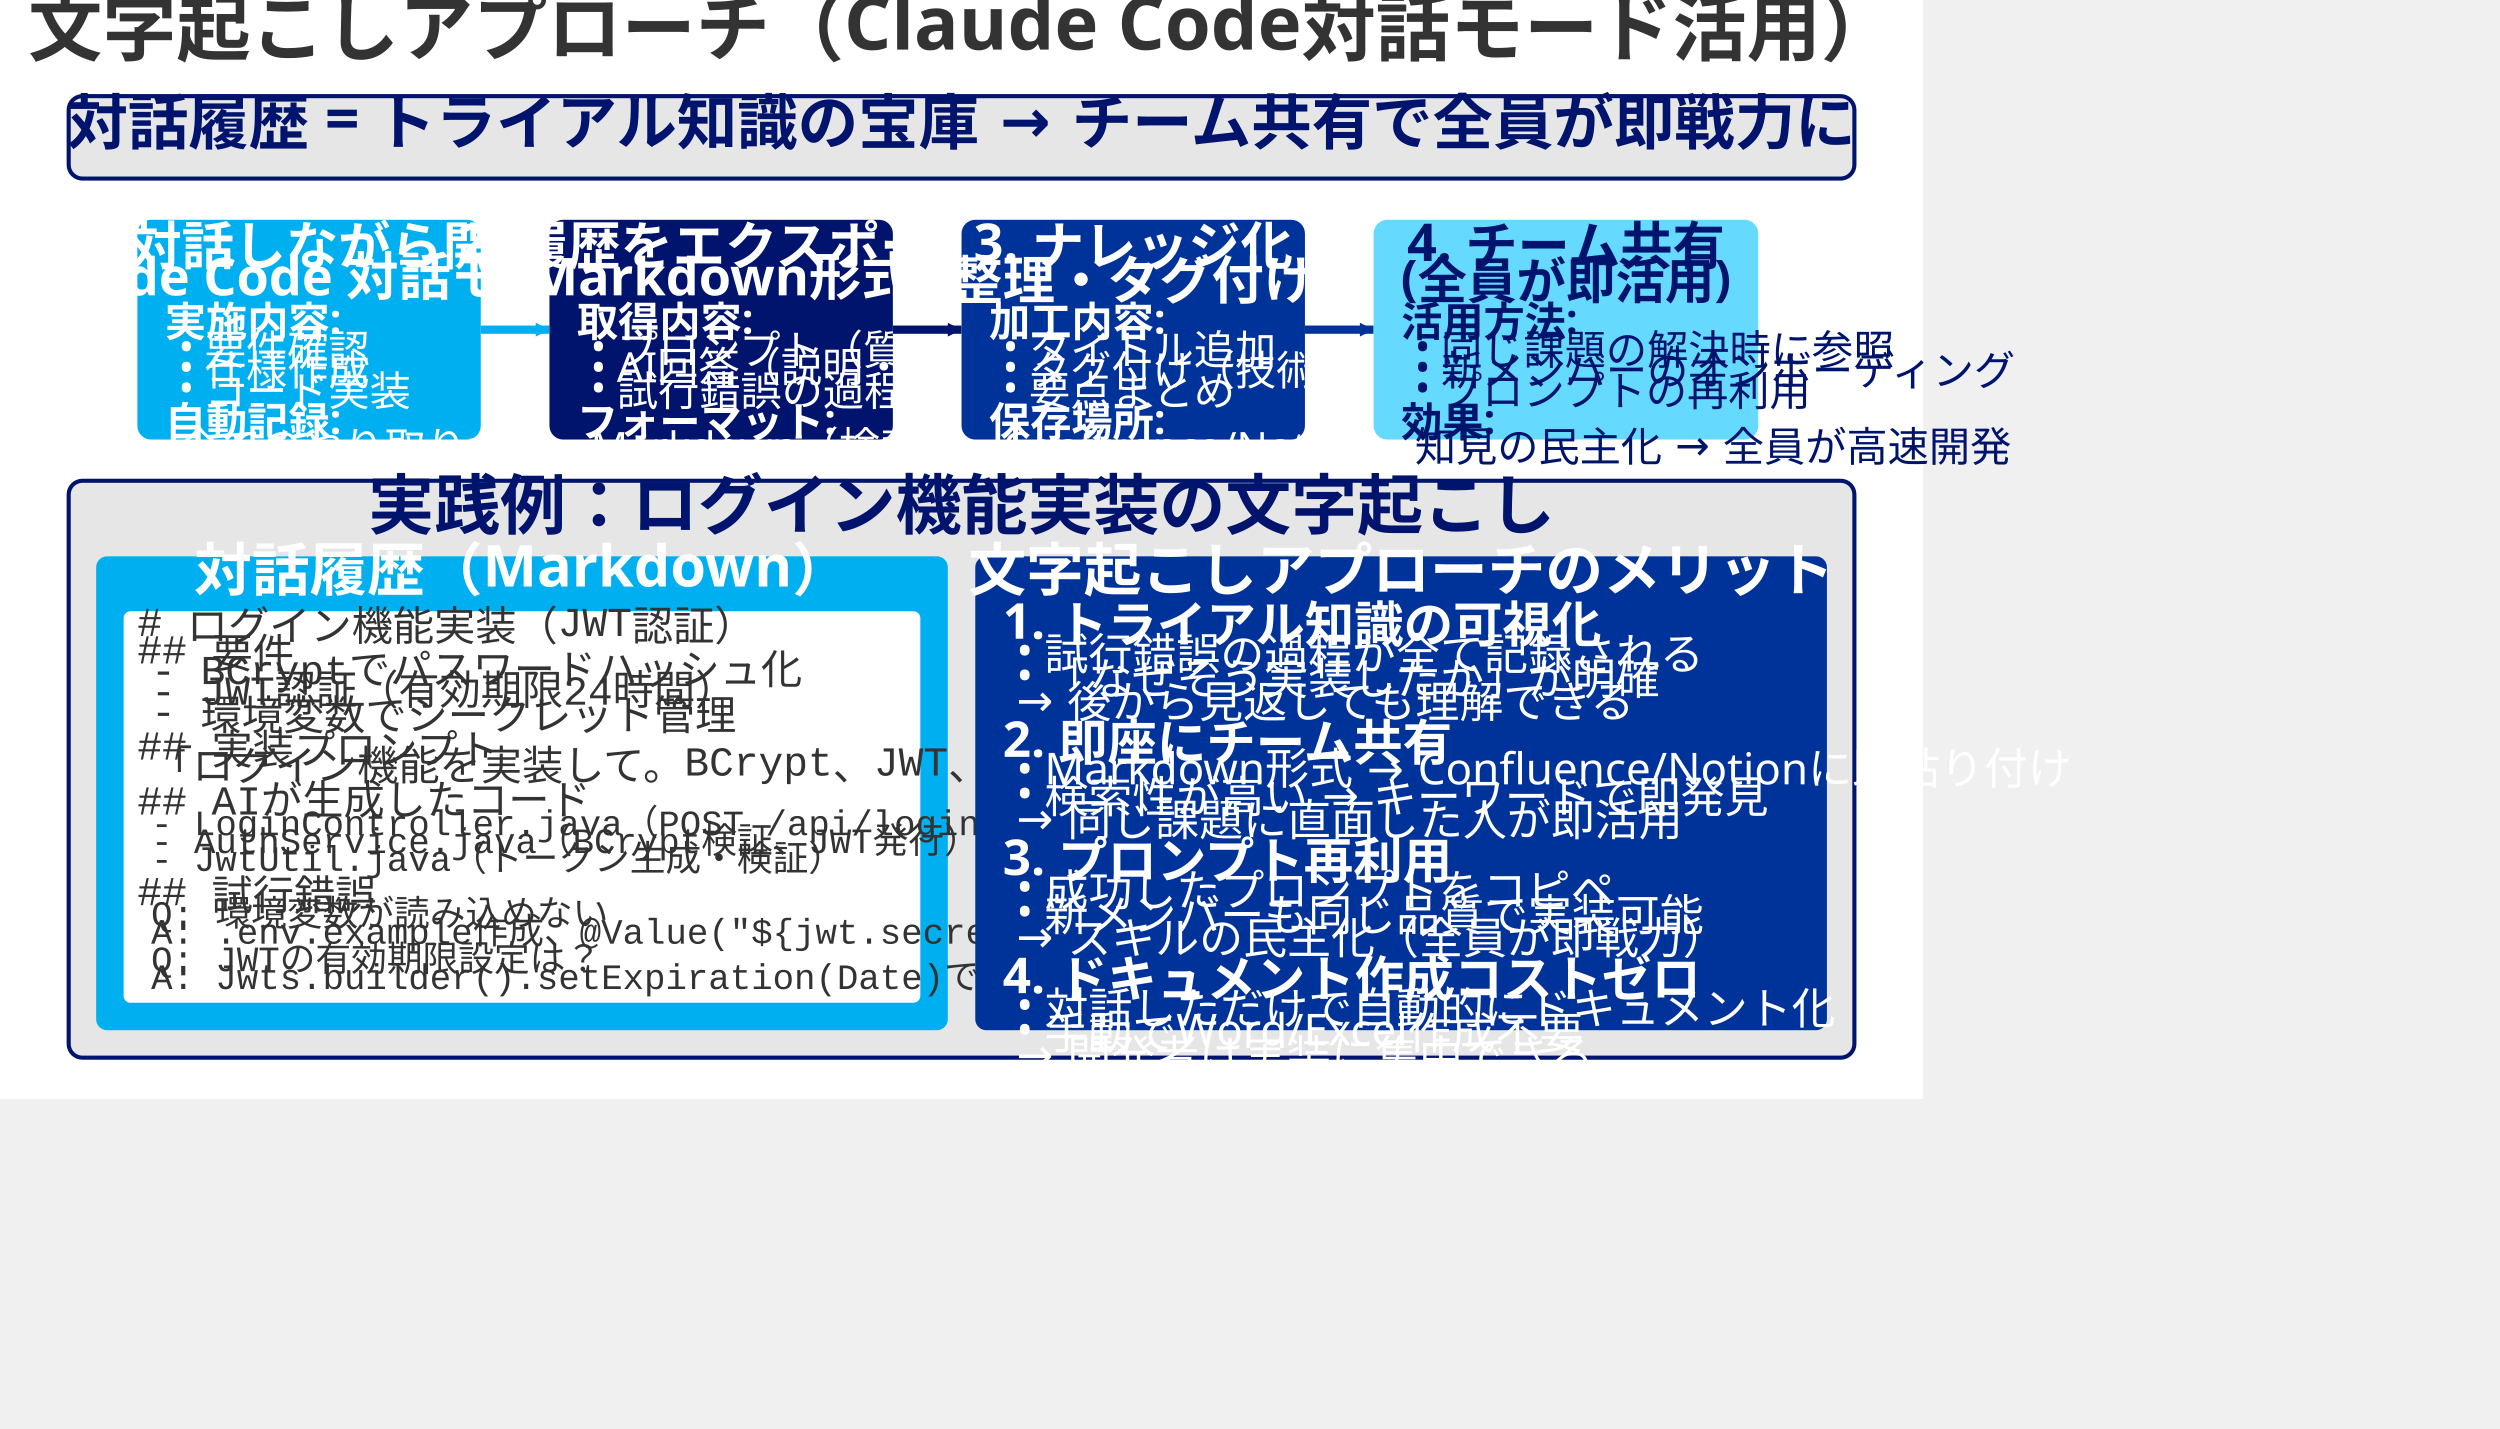
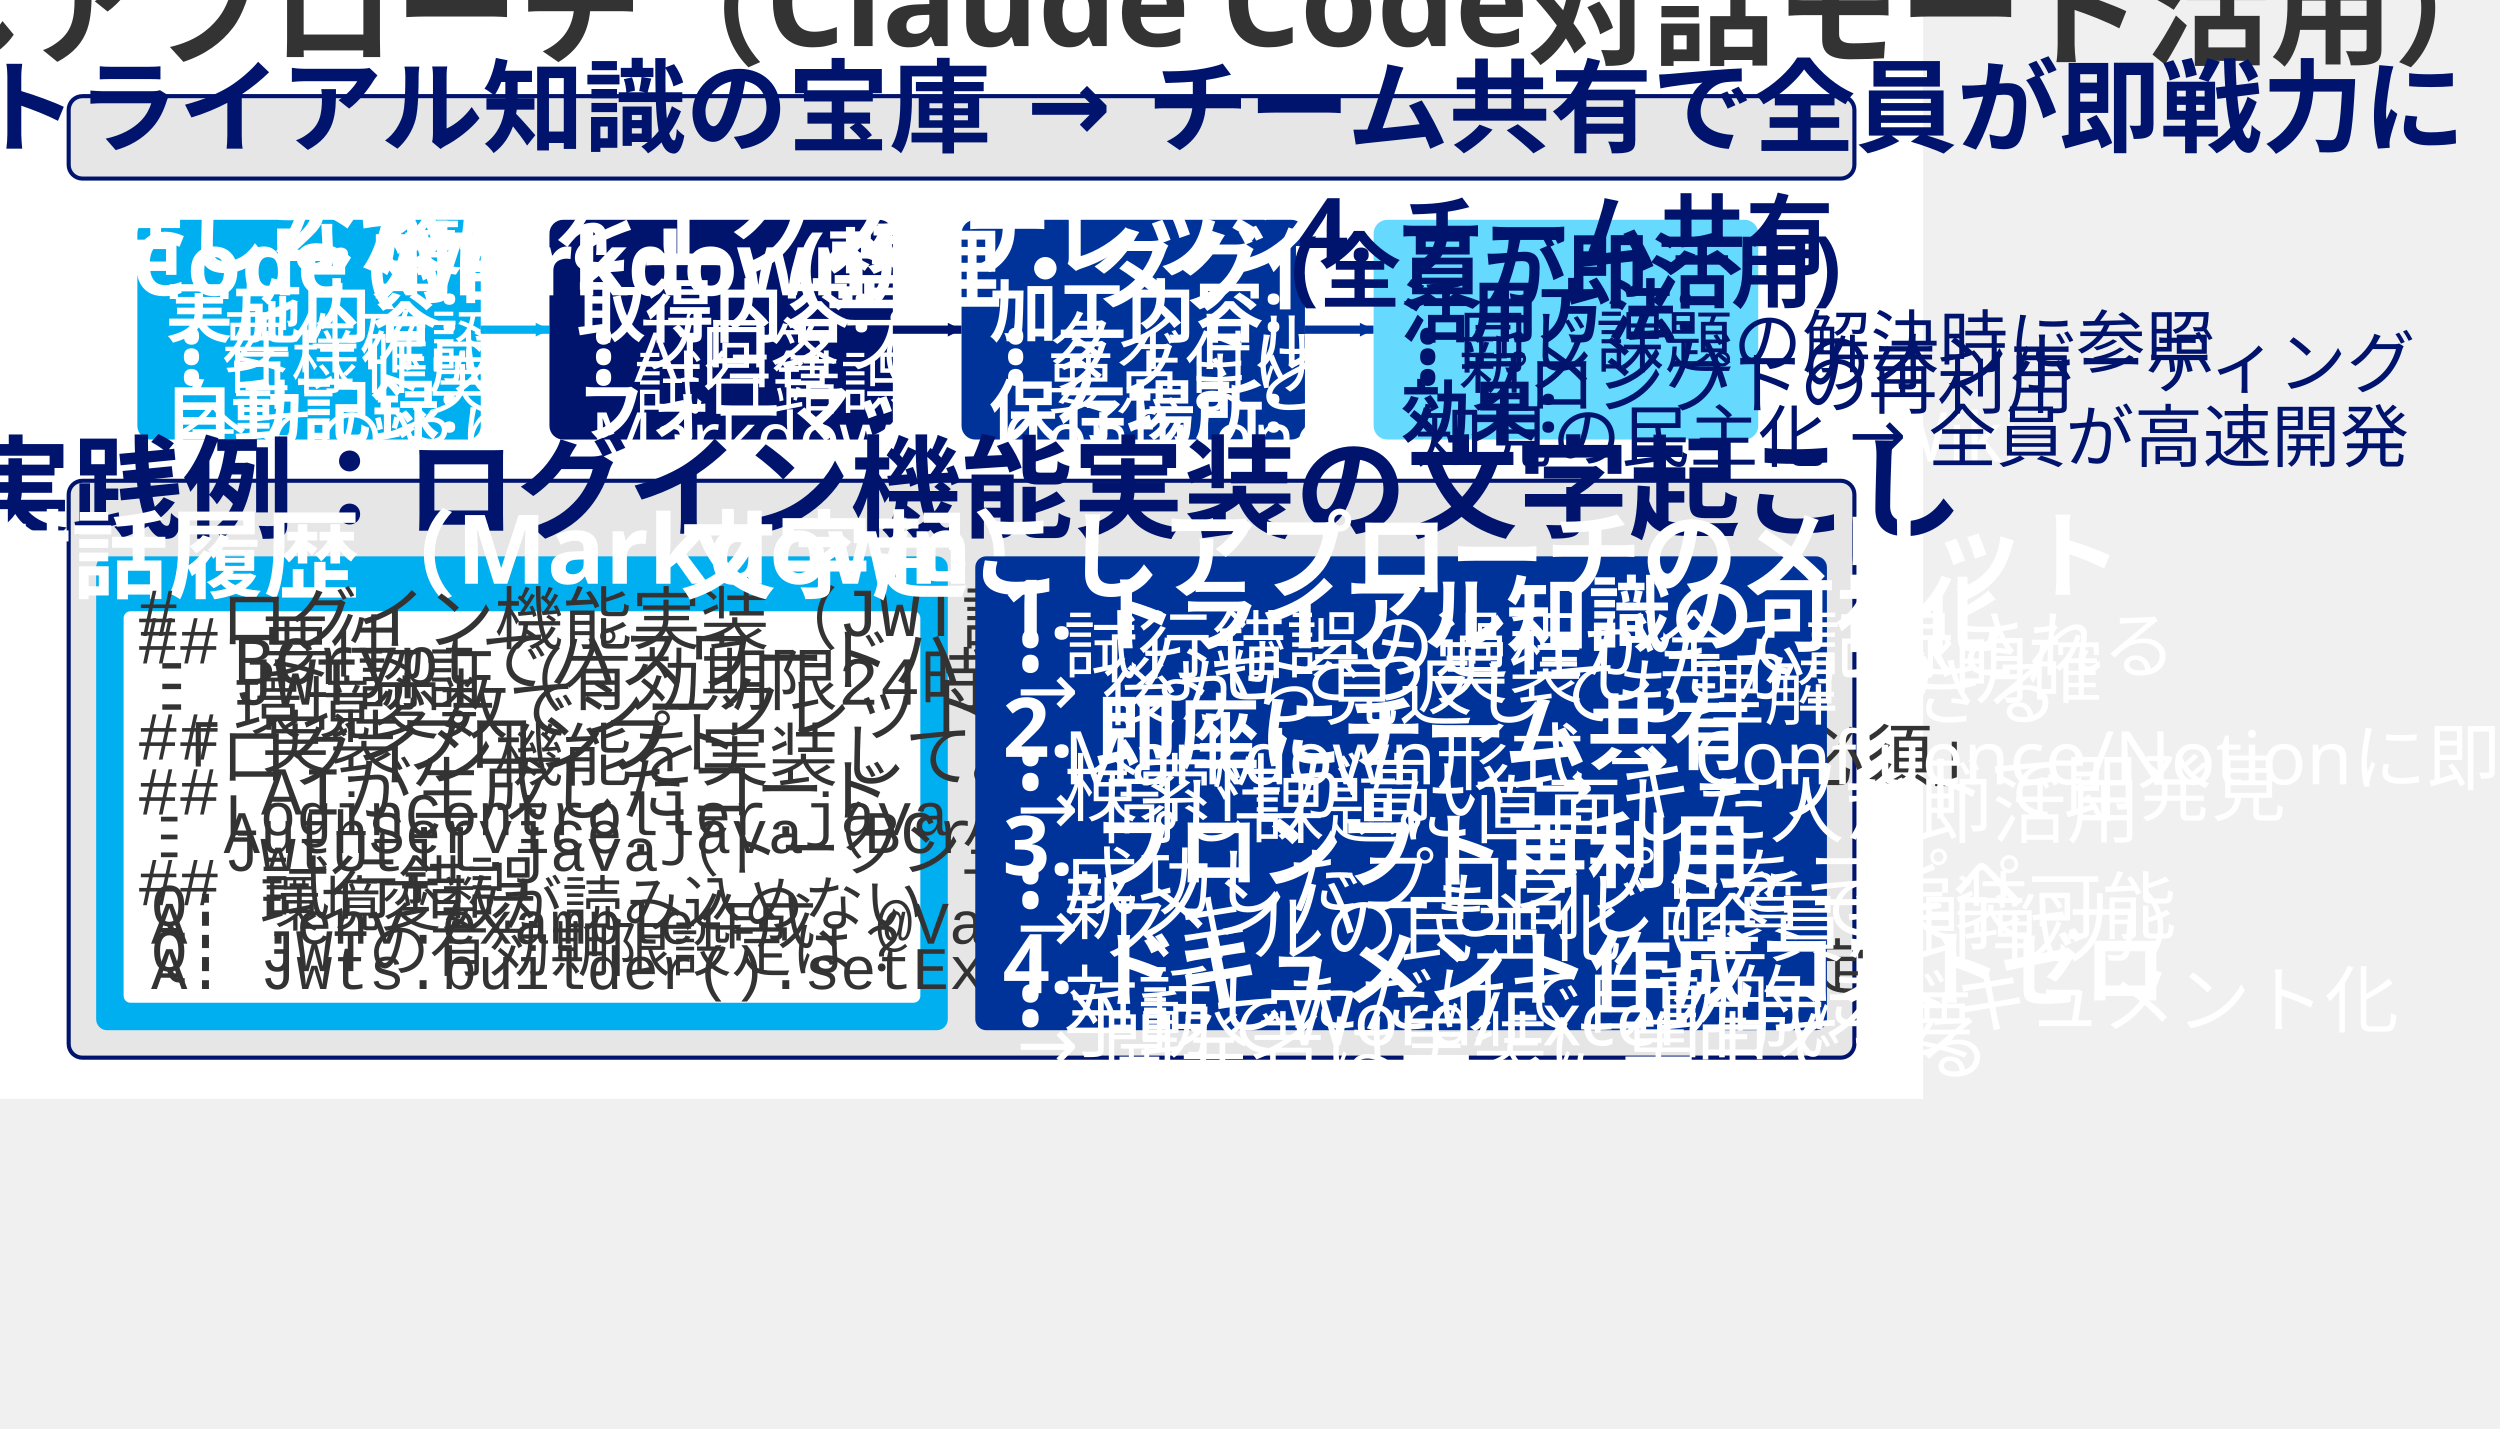
<svg xmlns="http://www.w3.org/2000/svg" viewBox="0 0 1820 1040">
  <defs>
    <style>
-       .title { font-family: 'Noto Sans JP', sans-serif; font-size: 54px; font-weight: bold; fill: #333333; }
-       .step-title { font-family: 'Noto Sans JP', sans-serif; font-size: 38px; font-weight: bold; fill: white; }
-       .step-text { font-family: 'Noto Sans JP', sans-serif; font-size: 30px; fill: white; }
+       .title { font-family: 'Noto Sans JP', sans-serif; font-size: 90px; font-weight: bold; fill: #333333; }
+       .step-title { font-family: 'Noto Sans JP', sans-serif; font-size: 64px; font-weight: bold; fill: white; }
+       .step-text { font-family: 'Noto Sans JP', sans-serif; font-size: 50px; fill: white; }
    </style>
  </defs>
  <rect width="1400" height="800" fill="#FFFFFF" />
  <text x="700" y="40" class="title" text-anchor="middle">文字起こしアプローチ（Claude Code対話モード活用）</text>
  <rect x="50" y="70" width="1300" height="60" fill="#E6E6E6" stroke="#00146E" stroke-width="3" rx="10" />
-   <text x="700" y="105" style="font-family: 'Noto Sans JP', sans-serif; font-size: 44px; fill: #00146E; text-anchor: middle; font-weight: bold;">
+   <text x="700" y="105" style="font-family: 'Noto Sans JP', sans-serif; font-size: 74px; fill: #00146E; text-anchor: middle; font-weight: bold;">
    対話履歴 = トライアル知識の宝庫 → チーム共有で全員が即戦力に
  </text>
  <rect x="100" y="160" width="250" height="160" fill="#00AFF0" rx="10" />
  <text x="225" y="190" class="step-title" text-anchor="middle">1. 対話しながら開発</text>
-   <text x="225" y="215" class="step-title" text-anchor="middle" font-size="15">(Claude Code 対話モード)</text>
+   <text x="225" y="215" class="step-title" text-anchor="middle" font-size="26">(Claude Code 対話モード)</text>
  <text x="120" y="245" class="step-text" font-weight="bold">実施内容:</text>
  <text x="130" y="263" class="step-text">• 要件確認</text>
  <text x="130" y="278" class="step-text">• 仕様作成</text>
  <text x="130" y="293" class="step-text">• コード実装</text>
  <text x="120" y="318" class="step-text" font-weight="bold">自動記録:</text>
  <text x="130" y="336" class="step-text">全てのやり取りが履歴保存</text>
  <line x1="350" y1="240" x2="400" y2="240" stroke="#00AFF0" stroke-width="6" />
  <polygon points="400,240 390,235 390,245" fill="#00AFF0" />
  <rect x="400" y="160" width="250" height="160" fill="#00146E" rx="10" />
  <text x="525" y="190" class="step-title" text-anchor="middle">2. 履歴をエクスポート</text>
-   <text x="525" y="215" class="step-title" text-anchor="middle" font-size="15">(Markdown形式)</text>
+   <text x="525" y="215" class="step-title" text-anchor="middle" font-size="26">(Markdown形式)</text>
  <text x="420" y="245" class="step-text" font-weight="bold">取得内容:</text>
  <text x="430" y="263" class="step-text">• プロンプト（質問内容）</text>
  <text x="430" y="278" class="step-text">• AI回答（説明・コード）</text>
  <text x="430" y="293" class="step-text">• 試行錯誤の過程</text>
  <text x="420" y="318" class="step-text" font-weight="bold">フォーマット:</text>
  <text x="430" y="336" class="step-text">Markdown（検索・共有容易）</text>
  <line x1="650" y1="240" x2="700" y2="240" stroke="#00146E" stroke-width="6" />
  <polygon points="700,240 690,235 690,245" fill="#00146E" />
  <rect x="700" y="160" width="250" height="160" fill="#003399" rx="10" />
  <text x="825" y="190" class="step-title" text-anchor="middle">3. ナレッジ化</text>
-   <text x="825" y="215" class="step-title" text-anchor="middle" font-size="15">(整理・タグ付け)</text>
+   <text x="825" y="215" class="step-title" text-anchor="middle" font-size="26">(整理・タグ付け)</text>
  <text x="720" y="245" class="step-text" font-weight="bold">加工内容:</text>
  <text x="730" y="263" class="step-text">• タイトル追加</text>
  <text x="730" y="278" class="step-text">• タグ付け（技術、課題）</text>
  <text x="730" y="293" class="step-text">• 要点まとめ</text>
  <text x="720" y="318" class="step-text" font-weight="bold">保存場所:</text>
  <text x="730" y="336" class="step-text">Confluence/Notion/GitHub Wiki</text>
  <line x1="950" y1="240" x2="1000" y2="240" stroke="#003399" stroke-width="6" />
  <polygon points="1000,240 990,235 990,245" fill="#003399" />
  <rect x="1000" y="160" width="280" height="160" fill="#66D9FF" rx="10" />
-   <text x="1140" y="190" style="font-family: 'Noto Sans JP', sans-serif; font-size: 38px; font-weight: bold; fill: #00146E; text-anchor: middle;">
+   <text x="1140" y="190" style="font-family: 'Noto Sans JP', sans-serif; font-size: 64px; font-weight: bold; fill: #00146E; text-anchor: middle;">
    4. チーム共有
  </text>
-   <text x="1140" y="215" style="font-family: 'Noto Sans JP', sans-serif; font-size: 36px; font-weight: bold; fill: #00146E; text-anchor: middle;">
+   <text x="1140" y="215" style="font-family: 'Noto Sans JP', sans-serif; font-size: 60px; font-weight: bold; fill: #00146E; text-anchor: middle;">
    (全員が即活用)
  </text>
-   <text x="1020" y="245" style="font-family: 'Noto Sans JP', sans-serif; font-size: 30px; fill: #00146E; font-weight: bold;">
+   <text x="1020" y="245" style="font-family: 'Noto Sans JP', sans-serif; font-size: 50px; fill: #00146E; font-weight: bold;">
    活用方法:
  </text>
-   <text x="1030" y="263" style="font-family: 'Noto Sans JP', sans-serif; font-size: 30px; fill: #00146E;">
+   <text x="1030" y="263" style="font-family: 'Noto Sans JP', sans-serif; font-size: 50px; fill: #00146E;">
    • 同じ課題の解決時に参照
  </text>
-   <text x="1030" y="278" style="font-family: 'Noto Sans JP', sans-serif; font-size: 30px; fill: #00146E;">
+   <text x="1030" y="278" style="font-family: 'Noto Sans JP', sans-serif; font-size: 50px; fill: #00146E;">
    • 新メンバーのオンボーディング
  </text>
-   <text x="1030" y="293" style="font-family: 'Noto Sans JP', sans-serif; font-size: 30px; fill: #00146E;">
+   <text x="1030" y="293" style="font-family: 'Noto Sans JP', sans-serif; font-size: 50px; fill: #00146E;">
    • プロンプトの再利用
  </text>
-   <text x="1020" y="318" style="font-family: 'Noto Sans JP', sans-serif; font-size: 30px; fill: #00146E; font-weight: bold;">
+   <text x="1020" y="318" style="font-family: 'Noto Sans JP', sans-serif; font-size: 50px; fill: #00146E; font-weight: bold;">
    効果:
  </text>
-   <text x="1030" y="336" style="font-family: 'Noto Sans JP', sans-serif; font-size: 30px; fill: #00146E;">
+   <text x="1030" y="336" style="font-family: 'Noto Sans JP', sans-serif; font-size: 50px; fill: #00146E;">
    知見の民主化 → 全員が高速開発
  </text>
  <rect x="50" y="350" width="1300" height="420" fill="#E6E6E6" stroke="#00146E" stroke-width="3" rx="10" />
-   <text x="700" y="385" style="font-family: 'Noto Sans JP', sans-serif; font-size: 48px; fill: #00146E; text-anchor: middle; font-weight: bold;">
+   <text x="700" y="385" style="font-family: 'Noto Sans JP', sans-serif; font-size: 81px; fill: #00146E; text-anchor: middle; font-weight: bold;">
    実践例：ログイン機能実装の文字起こし
  </text>
  <rect x="70" y="405" width="620" height="345" fill="#00AFF0" rx="8" />
-   <text x="380" y="430" style="font-family: 'Noto Sans JP', sans-serif; font-size: 42px; fill: white; text-anchor: middle; font-weight: bold;">
+   <text x="380" y="430" style="font-family: 'Noto Sans JP', sans-serif; font-size: 70px; fill: white; text-anchor: middle; font-weight: bold;">
    対話履歴（Markdown）
  </text>
  <rect x="90" y="445" width="580" height="285" fill="#FFFFFF" rx="5" />
-   <text x="100" y="463" style="font-family: 'Courier New', monospace; font-size: 30px; fill: #333333;">
+   <text x="100" y="463" style="font-family: 'Courier New', monospace; font-size: 50px; fill: #333333;">
    # ログイン機能実装（JWT認証）
  </text>
-   <text x="100" y="483" style="font-family: 'Courier New', monospace; font-size: 30px; fill: #333333;">
+   <text x="100" y="483" style="font-family: 'Courier New', monospace; font-size: 50px; fill: #333333;">
    ## 要件
  </text>
-   <text x="110" y="498" style="font-family: 'Courier New', monospace; font-size: 30px; fill: #333333;">
+   <text x="110" y="498" style="font-family: 'Courier New', monospace; font-size: 50px; fill: #333333;">
    - BCryptでパスワードハッシュ化
  </text>
-   <text x="110" y="513" style="font-family: 'Courier New', monospace; font-size: 30px; fill: #333333;">
+   <text x="110" y="513" style="font-family: 'Courier New', monospace; font-size: 50px; fill: #333333;">
    - JWT認証（有効期限24時間）
  </text>
-   <text x="110" y="528" style="font-family: 'Courier New', monospace; font-size: 30px; fill: #333333;">
+   <text x="110" y="528" style="font-family: 'Courier New', monospace; font-size: 50px; fill: #333333;">
    - 環境変数でシークレット管理
  </text>
-   <text x="100" y="553" style="font-family: 'Courier New', monospace; font-size: 30px; fill: #333333;">
+   <text x="100" y="553" style="font-family: 'Courier New', monospace; font-size: 50px; fill: #333333;">
    ## 実装プロンプト
  </text>
-   <text x="110" y="568" style="font-family: 'Courier New', monospace; font-size: 30px; fill: #333333;">
+   <text x="110" y="568" style="font-family: 'Courier New', monospace; font-size: 50px; fill: #333333;">
    「ログイン機能を実装して。BCrypt、JWT、@Valid必須」
  </text>
-   <text x="100" y="593" style="font-family: 'Courier New', monospace; font-size: 30px; fill: #333333;">
+   <text x="100" y="593" style="font-family: 'Courier New', monospace; font-size: 50px; fill: #333333;">
    ## AIが生成したコード
  </text>
-   <text x="110" y="608" style="font-family: 'Courier New', monospace; font-size: 26px; fill: #333333;">
+   <text x="110" y="608" style="font-family: 'Courier New', monospace; font-size: 44px; fill: #333333;">
    - LoginController.java（POST /api/login）
  </text>
-   <text x="110" y="621" style="font-family: 'Courier New', monospace; font-size: 26px; fill: #333333;">
+   <text x="110" y="621" style="font-family: 'Courier New', monospace; font-size: 44px; fill: #333333;">
    - AuthService.java（BCrypt検証、JWT発行）
  </text>
-   <text x="110" y="634" style="font-family: 'Courier New', monospace; font-size: 26px; fill: #333333;">
+   <text x="110" y="634" style="font-family: 'Courier New', monospace; font-size: 44px; fill: #333333;">
    - JwtUtil.java（トークン生成・検証）
  </text>
-   <text x="100" y="659" style="font-family: 'Courier New', monospace; font-size: 30px; fill: #333333;">
+   <text x="100" y="659" style="font-family: 'Courier New', monospace; font-size: 50px; fill: #333333;">
    ## 試行錯誤
  </text>
-   <text x="110" y="674" style="font-family: 'Courier New', monospace; font-size: 26px; fill: #333333;">
+   <text x="110" y="674" style="font-family: 'Courier New', monospace; font-size: 44px; fill: #333333;">
    Q: 環境変数が読み込めない
  </text>
-   <text x="110" y="687" style="font-family: 'Courier New', monospace; font-size: 26px; fill: #333333;">
+   <text x="110" y="687" style="font-family: 'Courier New', monospace; font-size: 44px; fill: #333333;">
    A: .env.example作成、@Value("${jwt.secret}")使用
  </text>
-   <text x="110" y="707" style="font-family: 'Courier New', monospace; font-size: 26px; fill: #333333;">
+   <text x="110" y="707" style="font-family: 'Courier New', monospace; font-size: 44px; fill: #333333;">
    Q: JWTの有効期限設定は？
  </text>
-   <text x="110" y="720" style="font-family: 'Courier New', monospace; font-size: 26px; fill: #333333;">
+   <text x="110" y="720" style="font-family: 'Courier New', monospace; font-size: 44px; fill: #333333;">
    A: Jwts.builder().setExpiration(Date)で24時間設定
  </text>
  <rect x="710" y="405" width="620" height="345" fill="#003399" rx="8" />
-   <text x="1020" y="430" style="font-family: 'Noto Sans JP', sans-serif; font-size: 42px; fill: white; text-anchor: middle; font-weight: bold;">
+   <text x="1020" y="430" style="font-family: 'Noto Sans JP', sans-serif; font-size: 70px; fill: white; text-anchor: middle; font-weight: bold;">
    文字起こしアプローチのメリット
  </text>
-   <text x="730" y="465" style="font-family: 'Noto Sans JP', sans-serif; font-size: 36px; fill: white; font-weight: bold;">
+   <text x="730" y="465" style="font-family: 'Noto Sans JP', sans-serif; font-size: 60px; fill: white; font-weight: bold;">
    1. トライアル知識の可視化
  </text>
-   <text x="740" y="485" style="font-family: 'Noto Sans JP', sans-serif; font-size: 32px; fill: white;">
+   <text x="740" y="485" style="font-family: 'Noto Sans JP', sans-serif; font-size: 54px; fill: white;">
    • 試行錯誤の過程が全て記録される
  </text>
-   <text x="740" y="503" style="font-family: 'Noto Sans JP', sans-serif; font-size: 32px; fill: white;">
+   <text x="740" y="503" style="font-family: 'Noto Sans JP', sans-serif; font-size: 54px; fill: white;">
    • 「なぜそう実装したか」が明確
  </text>
-   <text x="740" y="521" style="font-family: 'Noto Sans JP', sans-serif; font-size: 32px; fill: white;">
+   <text x="740" y="521" style="font-family: 'Noto Sans JP', sans-serif; font-size: 54px; fill: white;">
    → 後から見返しても理解できる
  </text>
-   <text x="730" y="551" style="font-family: 'Noto Sans JP', sans-serif; font-size: 36px; fill: white; font-weight: bold;">
+   <text x="730" y="551" style="font-family: 'Noto Sans JP', sans-serif; font-size: 60px; fill: white; font-weight: bold;">
    2. 即座にチーム共有
  </text>
-   <text x="740" y="571" style="font-family: 'Noto Sans JP', sans-serif; font-size: 32px; fill: white;">
+   <text x="740" y="571" style="font-family: 'Noto Sans JP', sans-serif; font-size: 54px; fill: white;">
    • Markdown形式 → Confluence/Notionに即貼り付け
  </text>
-   <text x="740" y="589" style="font-family: 'Noto Sans JP', sans-serif; font-size: 32px; fill: white;">
+   <text x="740" y="589" style="font-family: 'Noto Sans JP', sans-serif; font-size: 54px; fill: white;">
    • 検索性が高い → キーワードで即発見
  </text>
-   <text x="740" y="607" style="font-family: 'Noto Sans JP', sans-serif; font-size: 32px; fill: white;">
+   <text x="740" y="607" style="font-family: 'Noto Sans JP', sans-serif; font-size: 54px; fill: white;">
    → 同じ課題に直面した人が即活用
  </text>
-   <text x="730" y="637" style="font-family: 'Noto Sans JP', sans-serif; font-size: 36px; fill: white; font-weight: bold;">
+   <text x="730" y="637" style="font-family: 'Noto Sans JP', sans-serif; font-size: 60px; fill: white; font-weight: bold;">
    3. プロンプト再利用
  </text>
-   <text x="740" y="657" style="font-family: 'Noto Sans JP', sans-serif; font-size: 32px; fill: white;">
+   <text x="740" y="657" style="font-family: 'Noto Sans JP', sans-serif; font-size: 54px; fill: white;">
    • 成功したプロンプトをコピペ
  </text>
-   <text x="740" y="675" style="font-family: 'Noto Sans JP', sans-serif; font-size: 32px; fill: white;">
+   <text x="740" y="675" style="font-family: 'Noto Sans JP', sans-serif; font-size: 54px; fill: white;">
    • 新メンバーも同じ品質で実装可能
  </text>
-   <text x="740" y="693" style="font-family: 'Noto Sans JP', sans-serif; font-size: 32px; fill: white;">
+   <text x="740" y="693" style="font-family: 'Noto Sans JP', sans-serif; font-size: 54px; fill: white;">
    → スキルの民主化（全員が即戦力）
  </text>
-   <text x="730" y="723" style="font-family: 'Noto Sans JP', sans-serif; font-size: 36px; fill: white; font-weight: bold;">
+   <text x="730" y="723" style="font-family: 'Noto Sans JP', sans-serif; font-size: 60px; fill: white; font-weight: bold;">
    4. ドキュメント作成コストゼロ
  </text>
-   <text x="740" y="743" style="font-family: 'Noto Sans JP', sans-serif; font-size: 32px; fill: white;">
+   <text x="740" y="743" style="font-family: 'Noto Sans JP', sans-serif; font-size: 54px; fill: white;">
    • 対話しただけで自動的にドキュメント化
  </text>
-   <text x="740" y="761" style="font-family: 'Noto Sans JP', sans-serif; font-size: 32px; fill: white;">
+   <text x="740" y="761" style="font-family: 'Noto Sans JP', sans-serif; font-size: 54px; fill: white;">
    • 手動でWord/Excel作成不要
  </text>
-   <text x="740" y="779" style="font-family: 'Noto Sans JP', sans-serif; font-size: 32px; fill: white;">
+   <text x="740" y="779" style="font-family: 'Noto Sans JP', sans-serif; font-size: 54px; fill: white;">
    → 開発者は実装に集中できる
  </text>
</svg>
